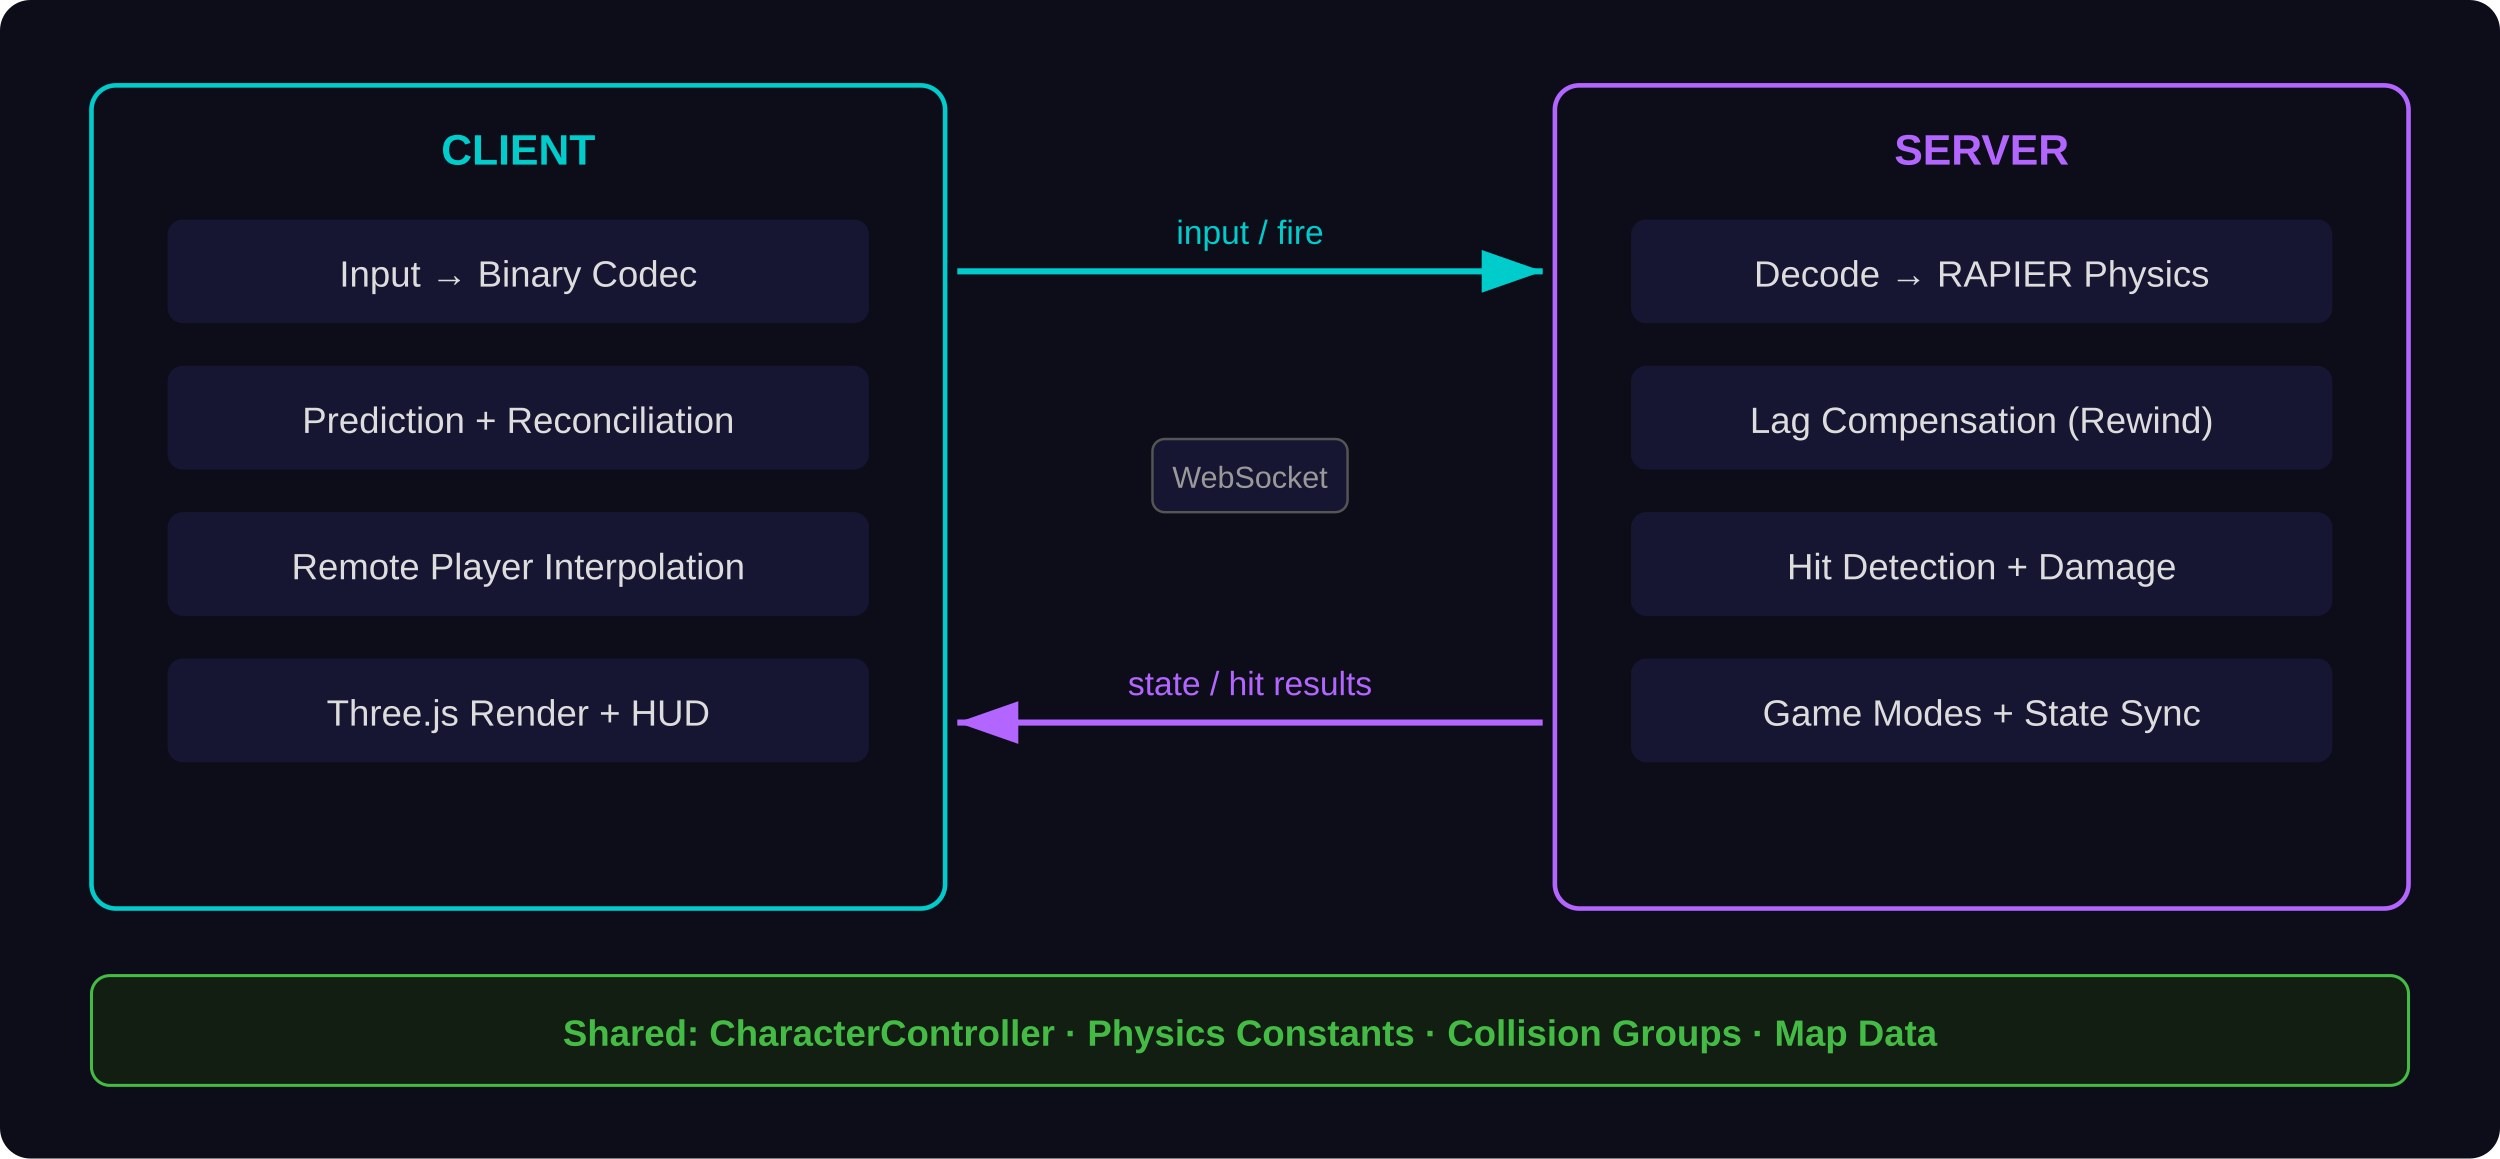
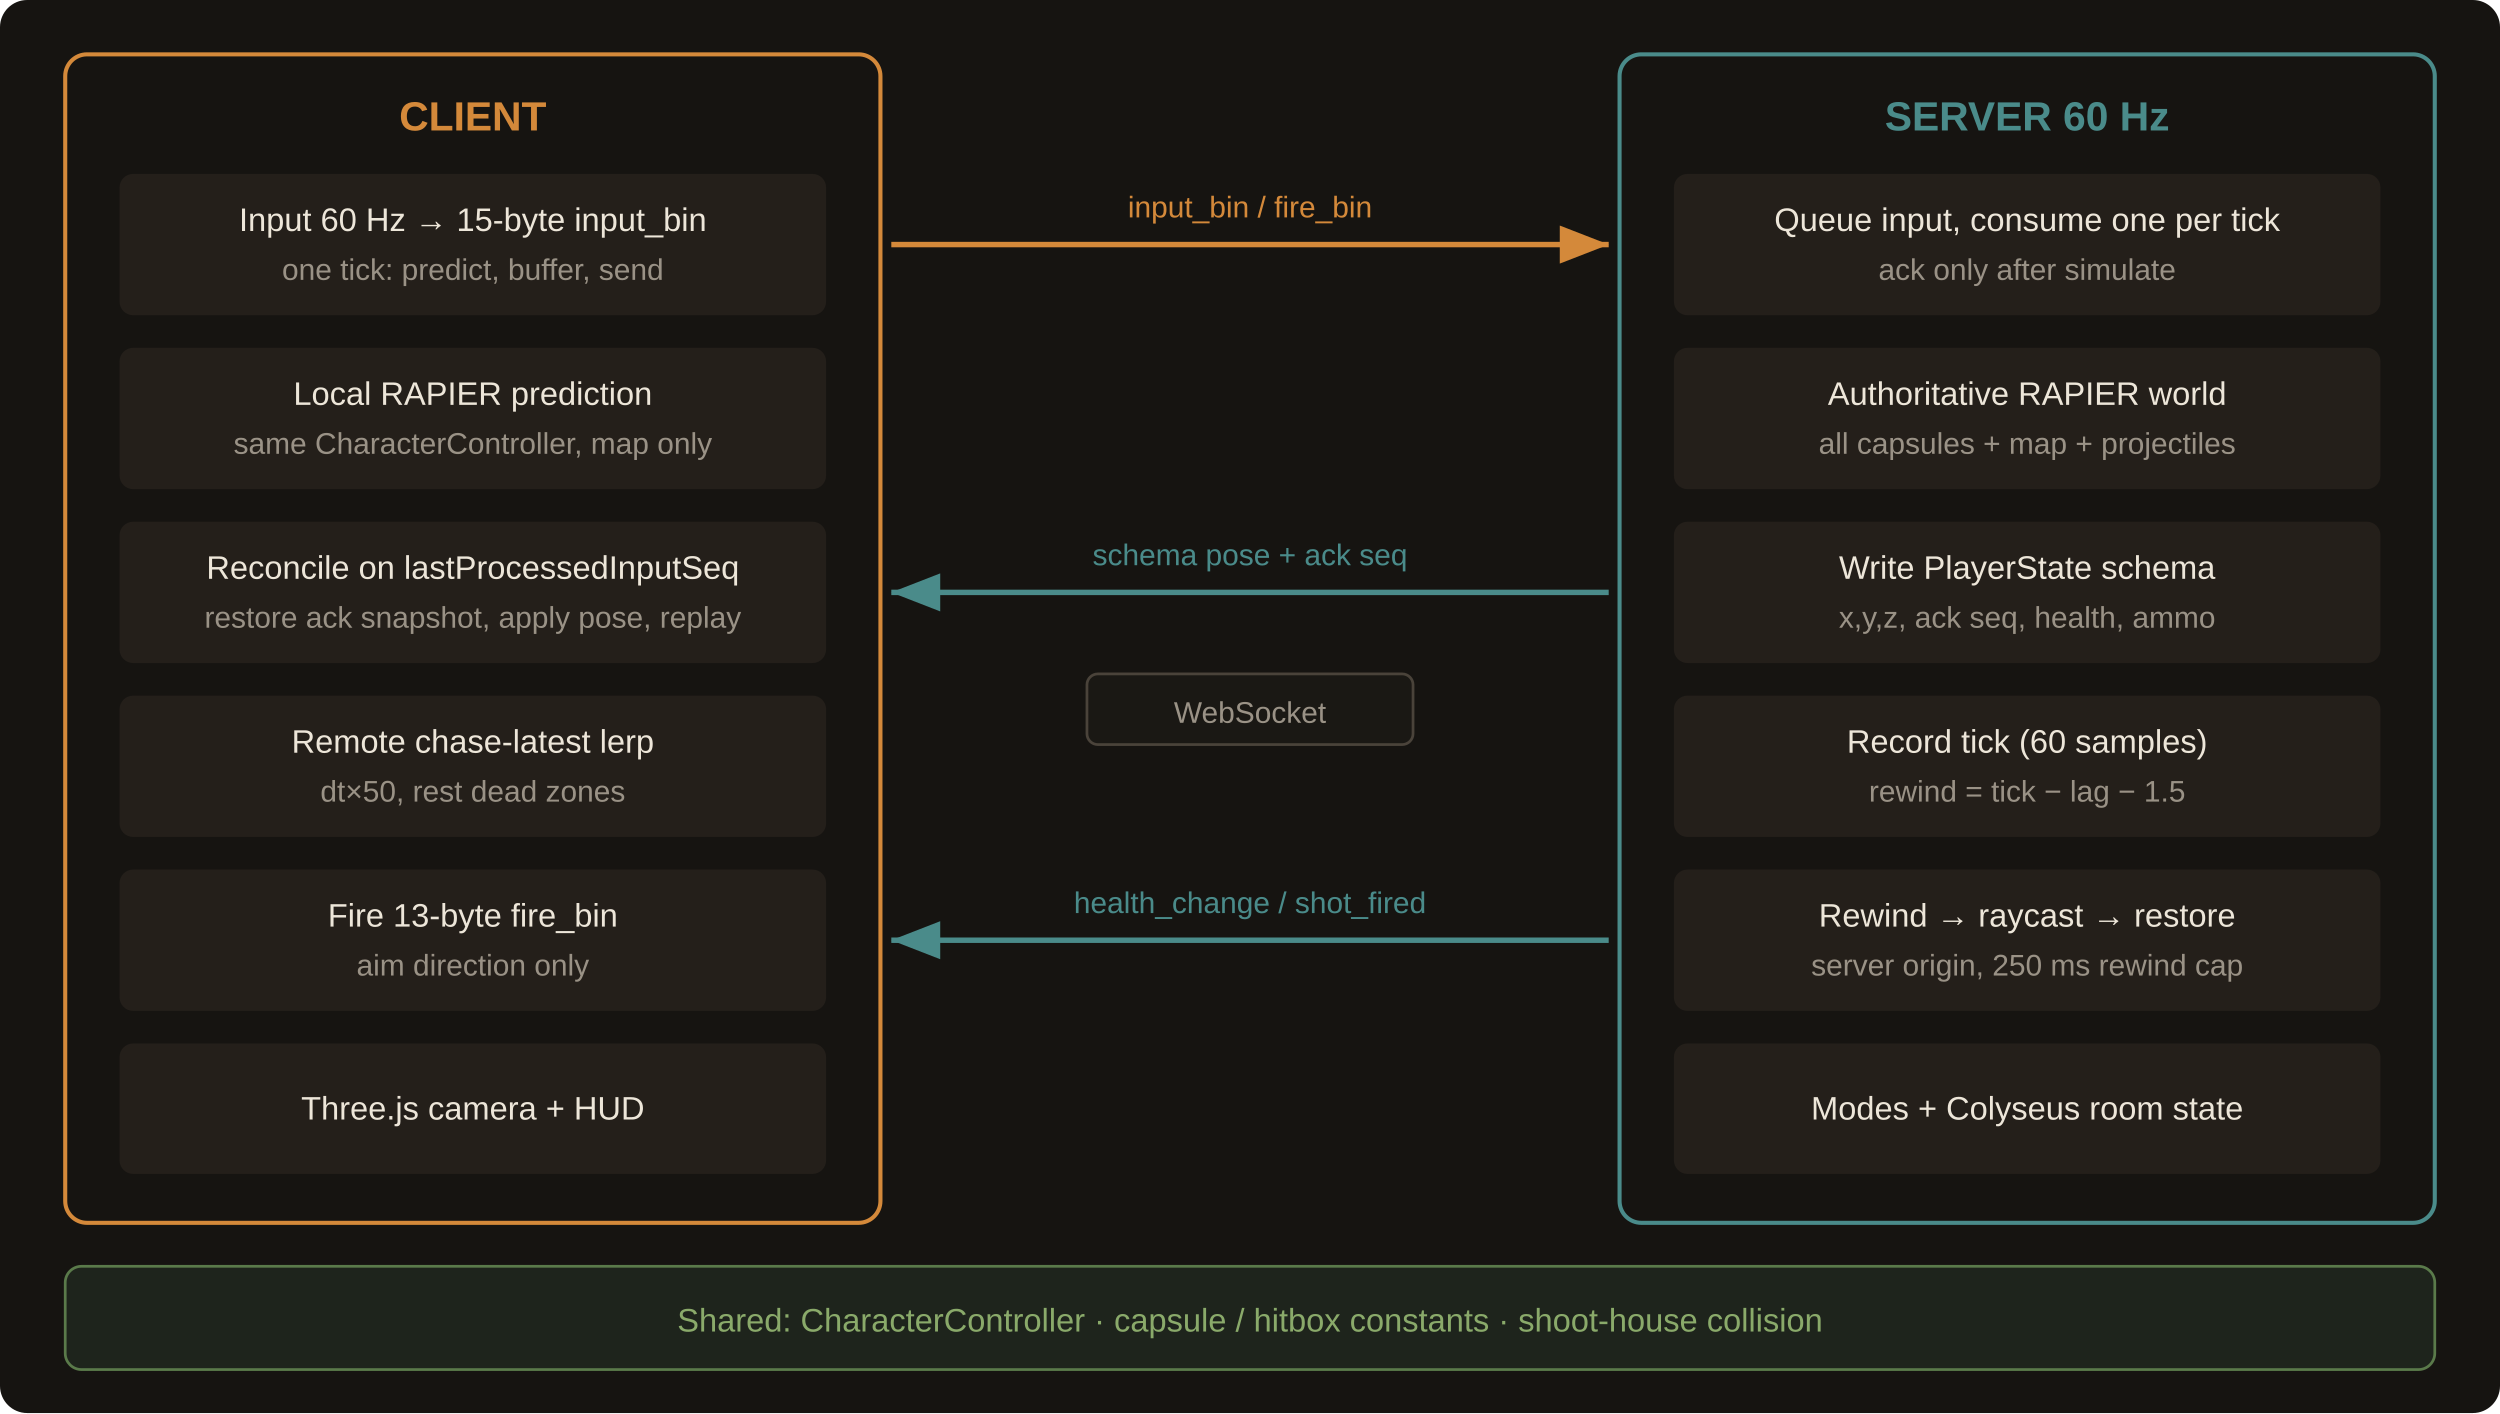
- <svg xmlns="http://www.w3.org/2000/svg" viewBox="0 0 820 380" font-family="Segoe UI, Arial, sans-serif">
+ <svg xmlns="http://www.w3.org/2000/svg" viewBox="0 0 920 520" font-family="Segoe UI, Arial, sans-serif">
+   <rect width="920" height="520" rx="10" fill="#161411" />
+   <rect x="24" y="20" width="300" height="430" rx="8" fill="none" stroke="#d4893a" stroke-width="1.5" />
+   <text x="174" y="48" text-anchor="middle" fill="#d4893a" font-size="15" font-weight="700">CLIENT</text>
+   <rect x="44" y="64" width="260" height="52" rx="5" fill="#241f1a" />
+   <text x="174" y="85" text-anchor="middle" fill="#ede6d9" font-size="12">Input 60 Hz → 15-byte input_bin</text>
+   <text x="174" y="103" text-anchor="middle" fill="#9a9286" font-size="11">one tick: predict, buffer, send</text>
+   <rect x="44" y="128" width="260" height="52" rx="5" fill="#241f1a" />
+   <text x="174" y="149" text-anchor="middle" fill="#ede6d9" font-size="12">Local RAPIER prediction</text>
+   <text x="174" y="167" text-anchor="middle" fill="#9a9286" font-size="11">same CharacterController, map only</text>
+   <rect x="44" y="192" width="260" height="52" rx="5" fill="#241f1a" />
+   <text x="174" y="213" text-anchor="middle" fill="#ede6d9" font-size="12">Reconcile on lastProcessedInputSeq</text>
+   <text x="174" y="231" text-anchor="middle" fill="#9a9286" font-size="11">restore ack snapshot, apply pose, replay</text>
+   <rect x="44" y="256" width="260" height="52" rx="5" fill="#241f1a" />
+   <text x="174" y="277" text-anchor="middle" fill="#ede6d9" font-size="12">Remote chase-latest lerp</text>
+   <text x="174" y="295" text-anchor="middle" fill="#9a9286" font-size="11">dt×50, rest dead zones</text>
+   <rect x="44" y="320" width="260" height="52" rx="5" fill="#241f1a" />
+   <text x="174" y="341" text-anchor="middle" fill="#ede6d9" font-size="12">Fire 13-byte fire_bin</text>
+   <text x="174" y="359" text-anchor="middle" fill="#9a9286" font-size="11">aim direction only</text>
+   <rect x="44" y="384" width="260" height="48" rx="5" fill="#241f1a" />
+   <text x="174" y="412" text-anchor="middle" fill="#ede6d9" font-size="12">Three.js camera + HUD</text>
+   <rect x="596" y="20" width="300" height="430" rx="8" fill="none" stroke="#4a8b8a" stroke-width="1.5" />
+   <text x="746" y="48" text-anchor="middle" fill="#4a8b8a" font-size="15" font-weight="700">SERVER  60 Hz</text>
+   <rect x="616" y="64" width="260" height="52" rx="5" fill="#241f1a" />
+   <text x="746" y="85" text-anchor="middle" fill="#ede6d9" font-size="12">Queue input, consume one per tick</text>
+   <text x="746" y="103" text-anchor="middle" fill="#9a9286" font-size="11">ack only after simulate</text>
+   <rect x="616" y="128" width="260" height="52" rx="5" fill="#241f1a" />
+   <text x="746" y="149" text-anchor="middle" fill="#ede6d9" font-size="12">Authoritative RAPIER world</text>
+   <text x="746" y="167" text-anchor="middle" fill="#9a9286" font-size="11">all capsules + map + projectiles</text>
+   <rect x="616" y="192" width="260" height="52" rx="5" fill="#241f1a" />
+   <text x="746" y="213" text-anchor="middle" fill="#ede6d9" font-size="12">Write PlayerState schema</text>
+   <text x="746" y="231" text-anchor="middle" fill="#9a9286" font-size="11">x,y,z, ack seq, health, ammo</text>
+   <rect x="616" y="256" width="260" height="52" rx="5" fill="#241f1a" />
+   <text x="746" y="277" text-anchor="middle" fill="#ede6d9" font-size="12">Record tick (60 samples)</text>
+   <text x="746" y="295" text-anchor="middle" fill="#9a9286" font-size="11">rewind = tick − lag − 1.5</text>
+   <rect x="616" y="320" width="260" height="52" rx="5" fill="#241f1a" />
+   <text x="746" y="341" text-anchor="middle" fill="#ede6d9" font-size="12">Rewind → raycast → restore</text>
+   <text x="746" y="359" text-anchor="middle" fill="#9a9286" font-size="11">server origin, 250 ms rewind cap</text>
+   <rect x="616" y="384" width="260" height="48" rx="5" fill="#241f1a" />
+   <text x="746" y="412" text-anchor="middle" fill="#ede6d9" font-size="12">Modes + Colyseus room state</text>
  <defs>
-     <marker id="arr-cyan" markerWidth="10" markerHeight="7" refX="10" refY="3.5" orient="auto">
-       <polygon points="0,0 10,3.5 0,7" fill="#00cccc" />
+     <marker id="arr-warm" markerWidth="9" markerHeight="7" refX="9" refY="3.5" orient="auto">
+       <polygon points="0,0 9,3.5 0,7" fill="#d4893a" />
    </marker>
-     <marker id="arr-purple" markerWidth="10" markerHeight="7" refX="10" refY="3.5" orient="auto">
-       <polygon points="0,0 10,3.5 0,7" fill="#b366ff" />
+     <marker id="arr-cool" markerWidth="9" markerHeight="7" refX="9" refY="3.5" orient="auto">
+       <polygon points="0,0 9,3.5 0,7" fill="#4a8b8a" />
    </marker>
  </defs>
-   <rect width="820" height="380" rx="10" fill="#0d0d1a" />
-   <rect x="30" y="28" width="280" height="270" rx="8" fill="none" stroke="#00cccc" stroke-width="1.5" />
-   <text x="170" y="54" text-anchor="middle" fill="#00cccc" font-size="14" font-weight="700">CLIENT</text>
-   <rect x="55" y="72" width="230" height="34" rx="5" fill="#161633" />
-   <text x="170" y="94" text-anchor="middle" fill="#ddd" font-size="12">Input  →  Binary Codec</text>
-   <rect x="55" y="120" width="230" height="34" rx="5" fill="#161633" />
-   <text x="170" y="142" text-anchor="middle" fill="#ddd" font-size="12">Prediction + Reconciliation</text>
-   <rect x="55" y="168" width="230" height="34" rx="5" fill="#161633" />
-   <text x="170" y="190" text-anchor="middle" fill="#ddd" font-size="12">Remote Player Interpolation</text>
-   <rect x="55" y="216" width="230" height="34" rx="5" fill="#161633" />
-   <text x="170" y="238" text-anchor="middle" fill="#ddd" font-size="12">Three.js Render + HUD</text>
-   <rect x="510" y="28" width="280" height="270" rx="8" fill="none" stroke="#b366ff" stroke-width="1.5" />
-   <text x="650" y="54" text-anchor="middle" fill="#b366ff" font-size="14" font-weight="700">SERVER</text>
-   <rect x="535" y="72" width="230" height="34" rx="5" fill="#161633" />
-   <text x="650" y="94" text-anchor="middle" fill="#ddd" font-size="12">Decode  →  RAPIER Physics</text>
-   <rect x="535" y="120" width="230" height="34" rx="5" fill="#161633" />
-   <text x="650" y="142" text-anchor="middle" fill="#ddd" font-size="12">Lag Compensation (Rewind)</text>
-   <rect x="535" y="168" width="230" height="34" rx="5" fill="#161633" />
-   <text x="650" y="190" text-anchor="middle" fill="#ddd" font-size="12">Hit Detection + Damage</text>
-   <rect x="535" y="216" width="230" height="34" rx="5" fill="#161633" />
-   <text x="650" y="238" text-anchor="middle" fill="#ddd" font-size="12">Game Modes + State Sync</text>
-   <line x1="314" y1="89" x2="506" y2="89" stroke="#00cccc" stroke-width="2" marker-end="url(#arr-cyan)" />
-   <text x="410" y="80" text-anchor="middle" fill="#00cccc" font-size="11">input / fire</text>
-   <line x1="506" y1="237" x2="314" y2="237" stroke="#b366ff" stroke-width="2" marker-end="url(#arr-purple)" />
-   <text x="410" y="228" text-anchor="middle" fill="#b366ff" font-size="11">state / hit results</text>
-   <rect x="378" y="144" width="64" height="24" rx="4" fill="#161633" stroke="#555" stroke-width="0.8" />
-   <text x="410" y="160" text-anchor="middle" fill="#999" font-size="10">WebSocket</text>
-   <rect x="30" y="320" width="760" height="36" rx="6" fill="#111e11" stroke="#44bb44" stroke-width="1" />
-   <text x="410" y="343" text-anchor="middle" fill="#44bb44" font-size="12" font-weight="600">Shared:  CharacterController  ·  Physics Constants  ·  Collision Groups  ·  Map Data</text>
+   <line x1="328" y1="90" x2="592" y2="90" stroke="#d4893a" stroke-width="2" marker-end="url(#arr-warm)" />
+   <text x="460" y="80" text-anchor="middle" fill="#d4893a" font-size="11">input_bin / fire_bin</text>
+   <line x1="592" y1="218" x2="328" y2="218" stroke="#4a8b8a" stroke-width="2" marker-end="url(#arr-cool)" />
+   <text x="460" y="208" text-anchor="middle" fill="#4a8b8a" font-size="11">schema pose + ack seq</text>
+   <line x1="592" y1="346" x2="328" y2="346" stroke="#4a8b8a" stroke-width="2" marker-end="url(#arr-cool)" />
+   <text x="460" y="336" text-anchor="middle" fill="#4a8b8a" font-size="11">health_change / shot_fired</text>
+   <rect x="400" y="248" width="120" height="26" rx="4" fill="#1a1814" stroke="#4a433a" />
+   <text x="460" y="266" text-anchor="middle" fill="#9a9286" font-size="11">WebSocket</text>
+   <rect x="24" y="466" width="872" height="38" rx="6" fill="#1e241c" stroke="#5a7a4a" stroke-width="1" />
+   <text x="460" y="490" text-anchor="middle" fill="#8aaa6a" font-size="12">Shared: CharacterController · capsule / hitbox constants · shoot-house collision</text>
</svg>
